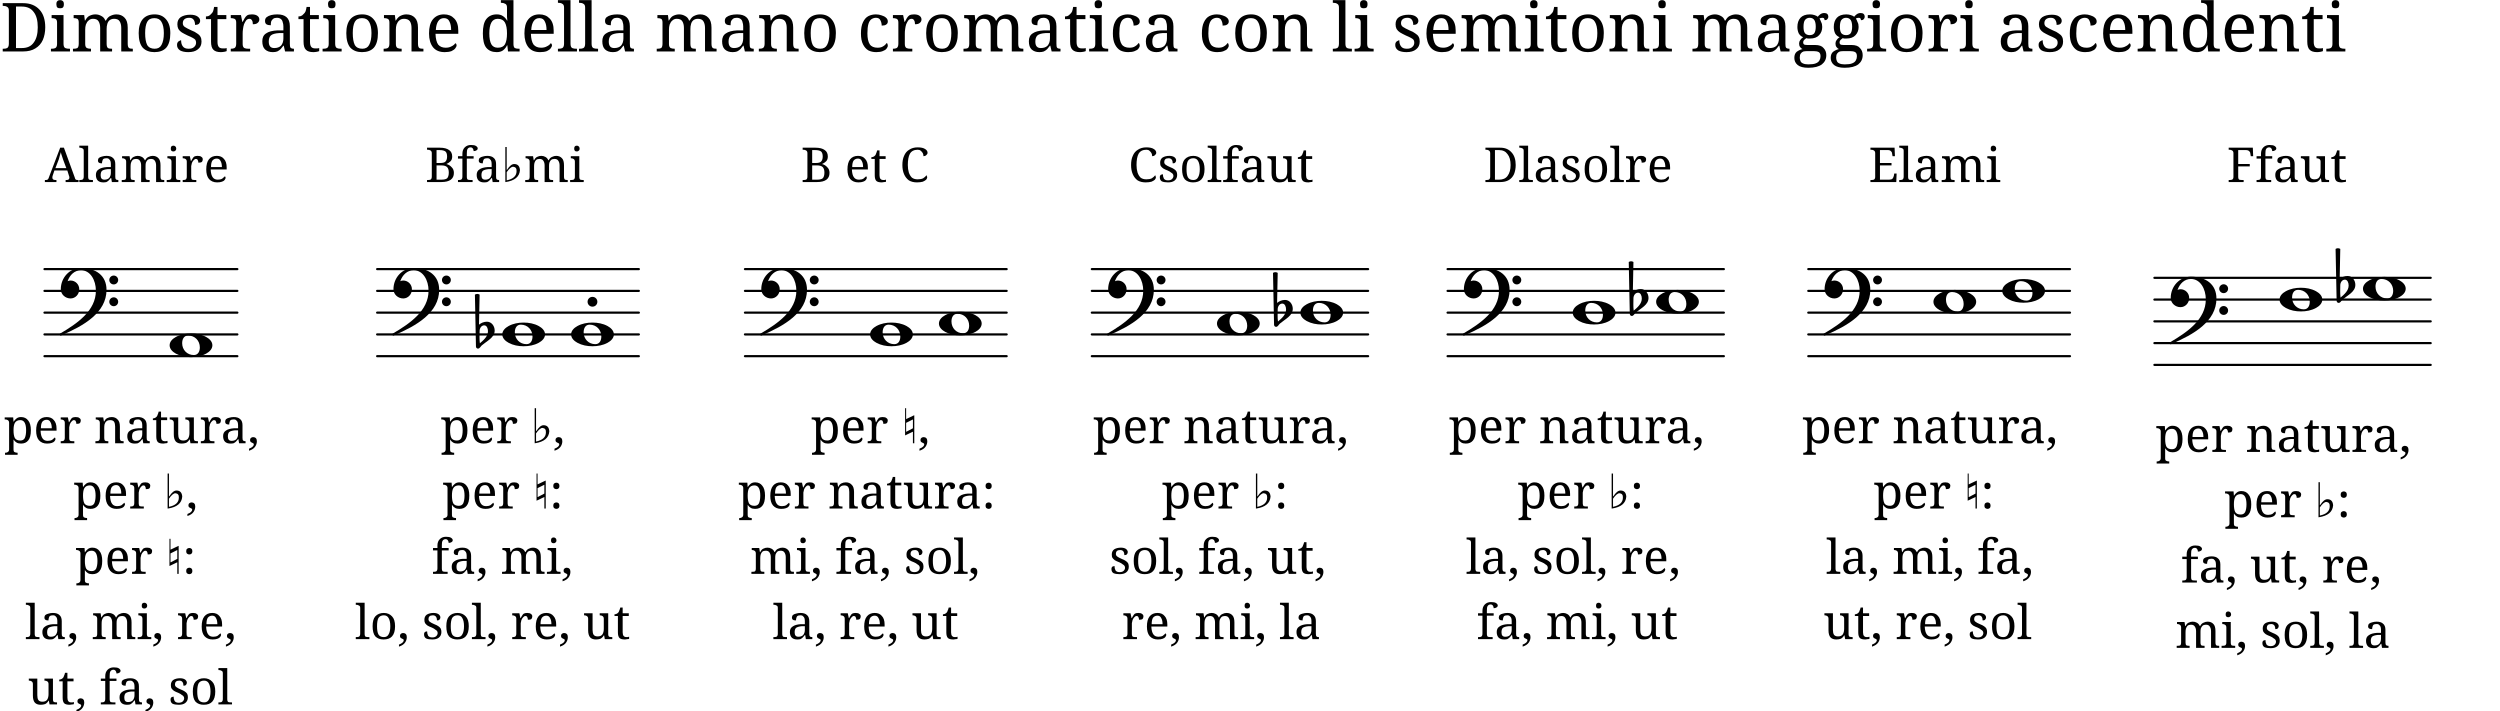
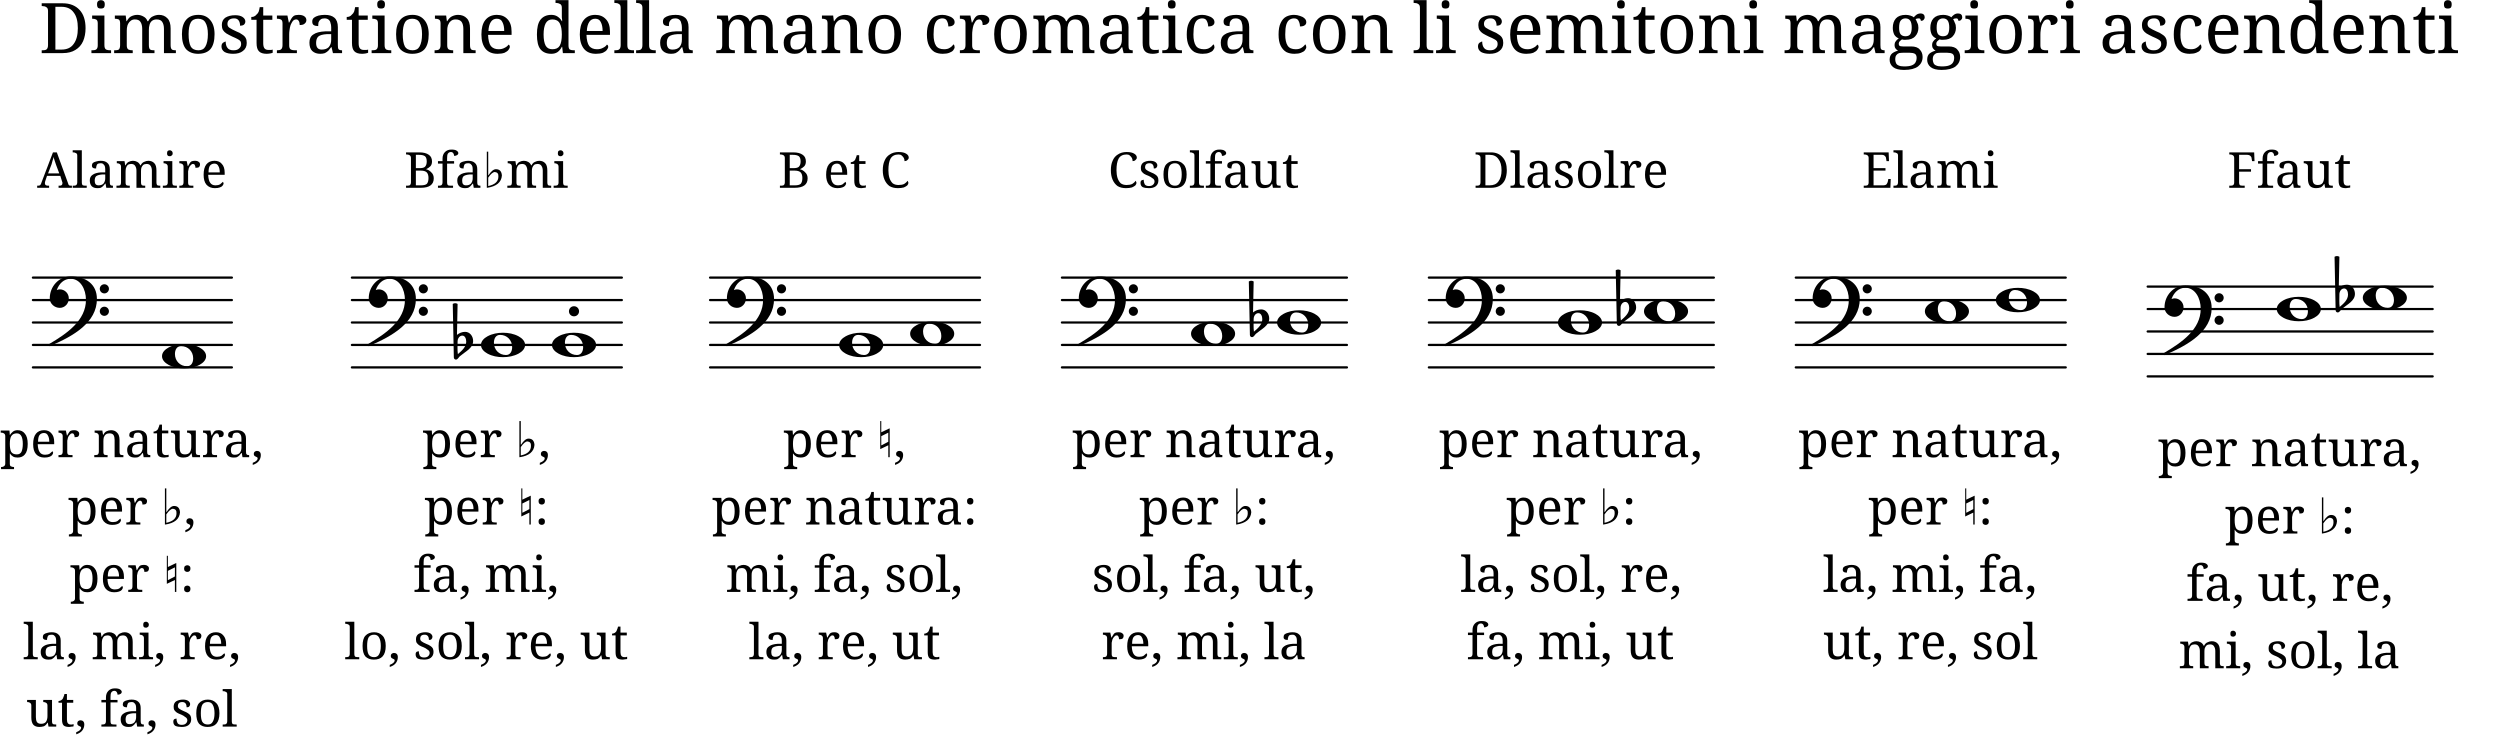
- <svg xmlns="http://www.w3.org/2000/svg" xmlns:xlink="http://www.w3.org/1999/xlink" version="1.2" width="201.84mm" height="57.40mm" viewBox="0 -2.364 114.858 32.664">
+ <svg xmlns="http://www.w3.org/2000/svg" xmlns:xlink="http://www.w3.org/1999/xlink" version="1.2" width="195.69mm" height="57.47mm" viewBox="0 -2.365 111.358 32.703">
  <style type="text/css">

tspan { white-space: pre; }

</style>
-   <g transform="translate(0, -0)">
+   <g transform="translate(1.7328, -0)">
    <text font-family="serif" font-size="3.111" text-anchor="start" fill="currentColor">
      <tspan>Dimostratione della mano cromatica con li semitoni maggiori ascendenti</tspan>
    </text>
  </g>
-   <g transform="translate(2.0615, 6)">
+   <g transform="translate(1.656, 6)">
    <text font-family="serif" font-size="2.2" text-anchor="start" fill="currentColor">
      <tspan>Alamire</tspan>
    </text>
  </g>
-   <g transform="translate(1.9929, 14)">
+   <g transform="translate(1.4166, 14)">
    <line stroke-linejoin="round" stroke-linecap="round" stroke-width="0.1" stroke="currentColor" x1="0.05" y1="0" x2="8.912" y2="0" />
  </g>
-   <g transform="translate(1.9929, 13)">
+   <g transform="translate(1.4166, 13)">
    <line stroke-linejoin="round" stroke-linecap="round" stroke-width="0.1" stroke="currentColor" x1="0.05" y1="0" x2="8.912" y2="0" />
  </g>
-   <g transform="translate(1.9929, 12)">
+   <g transform="translate(1.4166, 12)">
    <line stroke-linejoin="round" stroke-linecap="round" stroke-width="0.1" stroke="currentColor" x1="0.05" y1="0" x2="8.912" y2="0" />
  </g>
-   <g transform="translate(1.9929, 11)">
+   <g transform="translate(1.4166, 11)">
    <line stroke-linejoin="round" stroke-linecap="round" stroke-width="0.1" stroke="currentColor" x1="0.05" y1="0" x2="8.912" y2="0" />
  </g>
-   <g transform="translate(1.9929, 10)">
+   <g transform="translate(1.4166, 10)">
    <line stroke-linejoin="round" stroke-linecap="round" stroke-width="0.1" stroke="currentColor" x1="0.05" y1="0" x2="8.912" y2="0" />
  </g>
-   <g transform="translate(2.7929, 11)">
+   <g transform="translate(2.2166, 11)">
    <path transform="scale(0.004, -0.004)" d="M557 -125c0 28 23 51 51 51s51 -23 51 -51s-23 -51 -51 -51s-51 23 -51 51zM557 125c0 28 23 51 51 51s51 -23 51 -51s-23 -51 -51 -51s-51 23 -51 51zM232 263c172 0 293 -88 293 -251c0 -263 -263 -414 -516 -521c-3 -3 -6 -4 -9 -4c-7 0 -13 6 -13 13c0 3 1 6 4 9 c202 118 412 265 412 493c0 120 -63 235 -171 235c-74 0 -129 -54 -154 -126c11 5 22 8 34 8c55 0 100 -45 100 -100c0 -58 -44 -106 -100 -106c-60 0 -112 47 -112 106c0 133 102 244 232 244z" fill="currentColor" />
  </g>
  <a style="color:inherit;" xlink:href="textedit:///home/johannes/common-lisp/setzkasten/lilypond-export/b1-c5-m3-e.ly:39:29:30">
-     <g transform="translate(7.7929, 13.5)">
-       <path transform="scale(0.004, -0.004)" d="M213 112c-50 0 -69 -43 -69 -88c0 -77 57 -136 134 -136c50 0 69 43 69 88c0 77 -57 136 -134 136zM491 0c0 -43 -34 -75 -72 -96c-53 -29 -114 -40 -174 -40s-120 11 -173 40c-38 21 -72 53 -72 96s34 75 72 96c53 29 113 40 173 40s121 -11 174 -40 c38 -21 72 -53 72 -96z" fill="currentColor" />
-     </g>
-   </a>
-   <g transform="translate(0.1836, 18)">
+     <g transform="translate(7.2166, 13.5)">
+       <path transform="scale(0.004, -0.004)" d="M213 112c-50 0 -69 -43 -69 -88c0 -77 57 -136 134 -136c50 0 69 43 69 88c0 77 -57 136 -134 136zM491 0c0 -43 -34 -75 -72 -96c-53 -29 -114 -40 -174 -40s-120 11 -173 40c-38 21 -72 53 -72 96s34 75 72 96c53 29 113 40 173 40s121 -11 174 -40 c38 -21 72 -53 72 -96z" fill="currentColor" />
+     </g>
+   </a>
+   <g transform="translate(0, 18)">
    <text font-family="serif" font-size="2.2" text-anchor="start" fill="currentColor">
      <tspan>per natura,</tspan>
    </text>
  </g>
-   <g transform="translate(3.376, 21)">
+   <g transform="translate(3.0217, 21)">
    <text font-family="serif" font-size="2.2" text-anchor="start" fill="currentColor">
      <tspan>per ♭,</tspan>
    </text>
  </g>
-   <g transform="translate(3.4614, 24)">
+   <g transform="translate(3.107, 24)">
    <text font-family="serif" font-size="2.2" text-anchor="start" fill="currentColor">
      <tspan>per ♮:</tspan>
    </text>
  </g>
-   <g transform="translate(1.1567, 27)">
+   <g transform="translate(1.0243, 27)">
    <text font-family="serif" font-size="2.2" text-anchor="start" fill="currentColor">
      <tspan>la, mi, re,</tspan>
    </text>
  </g>
-   <g transform="translate(1.2762, 30)">
+   <g transform="translate(1.1609, 30)">
    <text font-family="serif" font-size="2.2" text-anchor="start" fill="currentColor">
      <tspan>ut, fa, sol</tspan>
    </text>
  </g>
-   <g transform="translate(19.5407, 6)">
+   <g transform="translate(18.0085, 6)">
    <text font-family="serif" font-size="2.2" text-anchor="start" fill="currentColor">
      <tspan>Bfa♭mi</tspan>
    </text>
  </g>
-   <g transform="translate(17.2766, 14)">
-     <line stroke-linejoin="round" stroke-linecap="round" stroke-width="0.1" stroke="currentColor" x1="0.05" y1="0" x2="12.074" y2="0" />
-   </g>
-   <g transform="translate(17.2766, 13)">
-     <line stroke-linejoin="round" stroke-linecap="round" stroke-width="0.1" stroke="currentColor" x1="0.05" y1="0" x2="12.074" y2="0" />
-   </g>
-   <g transform="translate(17.2766, 12)">
-     <line stroke-linejoin="round" stroke-linecap="round" stroke-width="0.1" stroke="currentColor" x1="0.05" y1="0" x2="12.074" y2="0" />
-   </g>
-   <g transform="translate(17.2766, 11)">
-     <line stroke-linejoin="round" stroke-linecap="round" stroke-width="0.1" stroke="currentColor" x1="0.05" y1="0" x2="12.074" y2="0" />
-   </g>
-   <g transform="translate(17.2766, 10)">
+   <g transform="translate(15.6248, 14)">
+     <line stroke-linejoin="round" stroke-linecap="round" stroke-width="0.1" stroke="currentColor" x1="0.05" y1="0" x2="12.074" y2="0" />
+   </g>
+   <g transform="translate(15.6248, 13)">
+     <line stroke-linejoin="round" stroke-linecap="round" stroke-width="0.1" stroke="currentColor" x1="0.05" y1="0" x2="12.074" y2="0" />
+   </g>
+   <g transform="translate(15.6248, 12)">
+     <line stroke-linejoin="round" stroke-linecap="round" stroke-width="0.1" stroke="currentColor" x1="0.05" y1="0" x2="12.074" y2="0" />
+   </g>
+   <g transform="translate(15.6248, 11)">
+     <line stroke-linejoin="round" stroke-linecap="round" stroke-width="0.1" stroke="currentColor" x1="0.05" y1="0" x2="12.074" y2="0" />
+   </g>
+   <g transform="translate(15.6248, 10)">
    <line stroke-linejoin="round" stroke-linecap="round" stroke-width="0.1" stroke="currentColor" x1="0.05" y1="0" x2="12.074" y2="0" />
  </g>
  <a style="color:inherit;" xlink:href="textedit:///home/johannes/common-lisp/setzkasten/lilypond-export/b1-c5-m3-e.ly:86:24:25">
-     <g transform="translate(27.2196, 11.5)">
+     <g transform="translate(25.5678, 11.5)">
      <path transform="scale(0.0045, -0.0045)" d="M-50 0c0 28 22 50 50 50s50 -22 50 -50s-22 -50 -50 -50s-50 22 -50 50z" fill="currentColor" />
    </g>
  </a>
  <a style="color:inherit;" xlink:href="textedit:///home/johannes/common-lisp/setzkasten/lilypond-export/b1-c5-m3-e.ly:86:21:22">
-     <g transform="translate(26.2386, 13)">
-       <path transform="scale(0.004, -0.004)" d="M213 112c-50 0 -69 -43 -69 -88c0 -77 57 -136 134 -136c50 0 69 43 69 88c0 77 -57 136 -134 136zM491 0c0 -43 -34 -75 -72 -96c-53 -29 -114 -40 -174 -40s-120 11 -173 40c-38 21 -72 53 -72 96s34 75 72 96c53 29 113 40 173 40s121 -11 174 -40 c38 -21 72 -53 72 -96z" fill="currentColor" />
-     </g>
-   </a>
-   <g transform="translate(21.9266, 13)">
+     <g transform="translate(24.5868, 13)">
+       <path transform="scale(0.004, -0.004)" d="M213 112c-50 0 -69 -43 -69 -88c0 -77 57 -136 134 -136c50 0 69 43 69 88c0 77 -57 136 -134 136zM491 0c0 -43 -34 -75 -72 -96c-53 -29 -114 -40 -174 -40s-120 11 -173 40c-38 21 -72 53 -72 96s34 75 72 96c53 29 113 40 173 40s121 -11 174 -40 c38 -21 72 -53 72 -96z" fill="currentColor" />
+     </g>
+   </a>
+   <g transform="translate(20.2748, 13)">
    <path transform="scale(0.004, -0.004)" d="M27 41l-1 -66v-11c0 -22 1 -44 4 -66c45 38 93 80 93 139c0 33 -14 67 -43 67c-31 0 -52 -30 -53 -63zM-15 -138l-12 595c8 5 18 8 27 8s19 -3 27 -8l-7 -345c25 21 58 34 91 34c52 0 89 -48 89 -102c0 -80 -86 -117 -147 -169c-15 -13 -24 -38 -45 -38 c-13 0 -23 11 -23 25z" fill="currentColor" />
  </g>
-   <g transform="translate(18.0766, 11)">
+   <g transform="translate(16.4248, 11)">
    <path transform="scale(0.004, -0.004)" d="M557 -125c0 28 23 51 51 51s51 -23 51 -51s-23 -51 -51 -51s-51 23 -51 51zM557 125c0 28 23 51 51 51s51 -23 51 -51s-23 -51 -51 -51s-51 23 -51 51zM232 263c172 0 293 -88 293 -251c0 -263 -263 -414 -516 -521c-3 -3 -6 -4 -9 -4c-7 0 -13 6 -13 13c0 3 1 6 4 9 c202 118 412 265 412 493c0 120 -63 235 -171 235c-74 0 -129 -54 -154 -126c11 5 22 8 34 8c55 0 100 -45 100 -100c0 -58 -44 -106 -100 -106c-60 0 -112 47 -112 106c0 133 102 244 232 244z" fill="currentColor" />
  </g>
  <a style="color:inherit;" xlink:href="textedit:///home/johannes/common-lisp/setzkasten/lilypond-export/b1-c5-m3-e.ly:85:29:30">
-     <g transform="translate(23.0766, 13)">
-       <path transform="scale(0.004, -0.004)" d="M213 112c-50 0 -69 -43 -69 -88c0 -77 57 -136 134 -136c50 0 69 43 69 88c0 77 -57 136 -134 136zM491 0c0 -43 -34 -75 -72 -96c-53 -29 -114 -40 -174 -40s-120 11 -173 40c-38 21 -72 53 -72 96s34 75 72 96c53 29 113 40 173 40s121 -11 174 -40 c38 -21 72 -53 72 -96z" fill="currentColor" />
-     </g>
-   </a>
-   <g transform="translate(20.2407, 18)">
+     <g transform="translate(21.4248, 13)">
+       <path transform="scale(0.004, -0.004)" d="M213 112c-50 0 -69 -43 -69 -88c0 -77 57 -136 134 -136c50 0 69 43 69 88c0 77 -57 136 -134 136zM491 0c0 -43 -34 -75 -72 -96c-53 -29 -114 -40 -174 -40s-120 11 -173 40c-38 21 -72 53 -72 96s34 75 72 96c53 29 113 40 173 40s121 -11 174 -40 c38 -21 72 -53 72 -96z" fill="currentColor" />
+     </g>
+   </a>
+   <g transform="translate(18.8108, 18)">
    <text font-family="serif" font-size="2.2" text-anchor="start" fill="currentColor">
      <tspan>per ♭,</tspan>
    </text>
  </g>
-   <g transform="translate(20.326, 21)">
+   <g transform="translate(18.8962, 21)">
    <text font-family="serif" font-size="2.2" text-anchor="start" fill="currentColor">
      <tspan>per ♮:</tspan>
    </text>
  </g>
-   <g transform="translate(19.831, 24)">
+   <g transform="translate(18.4011, 24)">
    <text font-family="serif" font-size="2.2" text-anchor="start" fill="currentColor">
      <tspan>fa, mi,</tspan>
    </text>
  </g>
-   <g transform="translate(16.3142, 27)">
+   <g transform="translate(15.3453, 27)">
    <text font-family="serif" font-size="2.2" text-anchor="start" fill="currentColor">
      <tspan>lo, sol, re, ut</tspan>
    </text>
  </g>
-   <g transform="translate(36.7981, 6)">
+   <g transform="translate(34.6619, 6)">
    <text font-family="serif" font-size="2.2" text-anchor="start" fill="currentColor">
      <tspan>B et C</tspan>
    </text>
  </g>
-   <g transform="translate(34.1754, 14)">
-     <line stroke-linejoin="round" stroke-linecap="round" stroke-width="0.1" stroke="currentColor" x1="0.05" y1="0" x2="12.074" y2="0" />
-   </g>
-   <g transform="translate(34.1754, 13)">
-     <line stroke-linejoin="round" stroke-linecap="round" stroke-width="0.1" stroke="currentColor" x1="0.05" y1="0" x2="12.074" y2="0" />
-   </g>
-   <g transform="translate(34.1754, 12)">
-     <line stroke-linejoin="round" stroke-linecap="round" stroke-width="0.1" stroke="currentColor" x1="0.05" y1="0" x2="12.074" y2="0" />
-   </g>
-   <g transform="translate(34.1754, 11)">
-     <line stroke-linejoin="round" stroke-linecap="round" stroke-width="0.1" stroke="currentColor" x1="0.05" y1="0" x2="12.074" y2="0" />
-   </g>
-   <g transform="translate(34.1754, 10)">
+   <g transform="translate(31.5783, 14)">
+     <line stroke-linejoin="round" stroke-linecap="round" stroke-width="0.1" stroke="currentColor" x1="0.05" y1="0" x2="12.074" y2="0" />
+   </g>
+   <g transform="translate(31.5783, 13)">
+     <line stroke-linejoin="round" stroke-linecap="round" stroke-width="0.1" stroke="currentColor" x1="0.05" y1="0" x2="12.074" y2="0" />
+   </g>
+   <g transform="translate(31.5783, 12)">
+     <line stroke-linejoin="round" stroke-linecap="round" stroke-width="0.1" stroke="currentColor" x1="0.05" y1="0" x2="12.074" y2="0" />
+   </g>
+   <g transform="translate(31.5783, 11)">
+     <line stroke-linejoin="round" stroke-linecap="round" stroke-width="0.1" stroke="currentColor" x1="0.05" y1="0" x2="12.074" y2="0" />
+   </g>
+   <g transform="translate(31.5783, 10)">
    <line stroke-linejoin="round" stroke-linecap="round" stroke-width="0.1" stroke="currentColor" x1="0.05" y1="0" x2="12.074" y2="0" />
  </g>
  <a style="color:inherit;" xlink:href="textedit:///home/johannes/common-lisp/setzkasten/lilypond-export/b1-c5-m3-e.ly:130:16:17">
-     <g transform="translate(43.1374, 12.5)">
-       <path transform="scale(0.004, -0.004)" d="M213 112c-50 0 -69 -43 -69 -88c0 -77 57 -136 134 -136c50 0 69 43 69 88c0 77 -57 136 -134 136zM491 0c0 -43 -34 -75 -72 -96c-53 -29 -114 -40 -174 -40s-120 11 -173 40c-38 21 -72 53 -72 96s34 75 72 96c53 29 113 40 173 40s121 -11 174 -40 c38 -21 72 -53 72 -96z" fill="currentColor" />
-     </g>
-   </a>
-   <g transform="translate(34.9754, 11)">
+     <g transform="translate(40.5403, 12.5)">
+       <path transform="scale(0.004, -0.004)" d="M213 112c-50 0 -69 -43 -69 -88c0 -77 57 -136 134 -136c50 0 69 43 69 88c0 77 -57 136 -134 136zM491 0c0 -43 -34 -75 -72 -96c-53 -29 -114 -40 -174 -40s-120 11 -173 40c-38 21 -72 53 -72 96s34 75 72 96c53 29 113 40 173 40s121 -11 174 -40 c38 -21 72 -53 72 -96z" fill="currentColor" />
+     </g>
+   </a>
+   <g transform="translate(32.3783, 11)">
    <path transform="scale(0.004, -0.004)" d="M557 -125c0 28 23 51 51 51s51 -23 51 -51s-23 -51 -51 -51s-51 23 -51 51zM557 125c0 28 23 51 51 51s51 -23 51 -51s-23 -51 -51 -51s-51 23 -51 51zM232 263c172 0 293 -88 293 -251c0 -263 -263 -414 -516 -521c-3 -3 -6 -4 -9 -4c-7 0 -13 6 -13 13c0 3 1 6 4 9 c202 118 412 265 412 493c0 120 -63 235 -171 235c-74 0 -129 -54 -154 -126c11 5 22 8 34 8c55 0 100 -45 100 -100c0 -58 -44 -106 -100 -106c-60 0 -112 47 -112 106c0 133 102 244 232 244z" fill="currentColor" />
  </g>
  <a style="color:inherit;" xlink:href="textedit:///home/johannes/common-lisp/setzkasten/lilypond-export/b1-c5-m3-e.ly:129:29:30">
-     <g transform="translate(39.9754, 13)">
-       <path transform="scale(0.004, -0.004)" d="M213 112c-50 0 -69 -43 -69 -88c0 -77 57 -136 134 -136c50 0 69 43 69 88c0 77 -57 136 -134 136zM491 0c0 -43 -34 -75 -72 -96c-53 -29 -114 -40 -174 -40s-120 11 -173 40c-38 21 -72 53 -72 96s34 75 72 96c53 29 113 40 173 40s121 -11 174 -40 c38 -21 72 -53 72 -96z" fill="currentColor" />
-     </g>
-   </a>
-   <g transform="translate(37.259, 18)">
+     <g transform="translate(37.3783, 13)">
+       <path transform="scale(0.004, -0.004)" d="M213 112c-50 0 -69 -43 -69 -88c0 -77 57 -136 134 -136c50 0 69 43 69 88c0 77 -57 136 -134 136zM491 0c0 -43 -34 -75 -72 -96c-53 -29 -114 -40 -174 -40s-120 11 -173 40c-38 21 -72 53 -72 96s34 75 72 96c53 29 113 40 173 40s121 -11 174 -40 c38 -21 72 -53 72 -96z" fill="currentColor" />
+     </g>
+   </a>
+   <g transform="translate(34.8839, 18)">
    <text font-family="serif" font-size="2.2" text-anchor="start" fill="currentColor">
      <tspan>per ♮,</tspan>
    </text>
  </g>
-   <g transform="translate(33.913, 21)">
+   <g transform="translate(31.7085, 21)">
    <text font-family="serif" font-size="2.2" text-anchor="start" fill="currentColor">
      <tspan>per natura:</tspan>
    </text>
  </g>
-   <g transform="translate(34.4593, 24)">
+   <g transform="translate(32.3231, 24)">
    <text font-family="serif" font-size="2.2" text-anchor="start" fill="currentColor">
      <tspan>mi, fa, sol,</tspan>
    </text>
  </g>
-   <g transform="translate(35.5006, 27)">
+   <g transform="translate(33.3474, 27)">
    <text font-family="serif" font-size="2.2" text-anchor="start" fill="currentColor">
      <tspan>la, re, ut</tspan>
    </text>
  </g>
-   <g transform="translate(51.8404, 6)">
+   <g transform="translate(49.3564, 6)">
    <text font-family="serif" font-size="2.2" text-anchor="start" fill="currentColor">
      <tspan>Csolfaut</tspan>
    </text>
  </g>
-   <g transform="translate(50.1118, 14)">
-     <line stroke-linejoin="round" stroke-linecap="round" stroke-width="0.1" stroke="currentColor" x1="0.05" y1="0" x2="12.744" y2="0" />
-   </g>
-   <g transform="translate(50.1118, 13)">
-     <line stroke-linejoin="round" stroke-linecap="round" stroke-width="0.1" stroke="currentColor" x1="0.05" y1="0" x2="12.744" y2="0" />
-   </g>
-   <g transform="translate(50.1118, 12)">
-     <line stroke-linejoin="round" stroke-linecap="round" stroke-width="0.1" stroke="currentColor" x1="0.05" y1="0" x2="12.744" y2="0" />
-   </g>
-   <g transform="translate(50.1118, 11)">
-     <line stroke-linejoin="round" stroke-linecap="round" stroke-width="0.1" stroke="currentColor" x1="0.05" y1="0" x2="12.744" y2="0" />
-   </g>
-   <g transform="translate(50.1118, 10)">
-     <line stroke-linejoin="round" stroke-linecap="round" stroke-width="0.1" stroke="currentColor" x1="0.05" y1="0" x2="12.744" y2="0" />
-   </g>
-   <g transform="translate(58.5939, 12)">
+   <g transform="translate(47.2523, 14)">
+     <line stroke-linejoin="round" stroke-linecap="round" stroke-width="0.1" stroke="currentColor" x1="0.05" y1="0" x2="12.744" y2="0" />
+   </g>
+   <g transform="translate(47.2523, 13)">
+     <line stroke-linejoin="round" stroke-linecap="round" stroke-width="0.1" stroke="currentColor" x1="0.05" y1="0" x2="12.744" y2="0" />
+   </g>
+   <g transform="translate(47.2523, 12)">
+     <line stroke-linejoin="round" stroke-linecap="round" stroke-width="0.1" stroke="currentColor" x1="0.05" y1="0" x2="12.744" y2="0" />
+   </g>
+   <g transform="translate(47.2523, 11)">
+     <line stroke-linejoin="round" stroke-linecap="round" stroke-width="0.1" stroke="currentColor" x1="0.05" y1="0" x2="12.744" y2="0" />
+   </g>
+   <g transform="translate(47.2523, 10)">
+     <line stroke-linejoin="round" stroke-linecap="round" stroke-width="0.1" stroke="currentColor" x1="0.05" y1="0" x2="12.744" y2="0" />
+   </g>
+   <g transform="translate(55.7343, 12)">
    <path transform="scale(0.004, -0.004)" d="M27 41l-1 -66v-11c0 -22 1 -44 4 -66c45 38 93 80 93 139c0 33 -14 67 -43 67c-31 0 -52 -30 -53 -63zM-15 -138l-12 595c8 5 18 8 27 8s19 -3 27 -8l-7 -345c25 21 58 34 91 34c52 0 89 -48 89 -102c0 -80 -86 -117 -147 -169c-15 -13 -24 -38 -45 -38 c-13 0 -23 11 -23 25z" fill="currentColor" />
  </g>
  <a style="color:inherit;" xlink:href="textedit:///home/johannes/common-lisp/setzkasten/lilypond-export/b1-c5-m3-e.ly:174:16:17">
-     <g transform="translate(59.7439, 12)">
-       <path transform="scale(0.004, -0.004)" d="M213 112c-50 0 -69 -43 -69 -88c0 -77 57 -136 134 -136c50 0 69 43 69 88c0 77 -57 136 -134 136zM491 0c0 -43 -34 -75 -72 -96c-53 -29 -114 -40 -174 -40s-120 11 -173 40c-38 21 -72 53 -72 96s34 75 72 96c53 29 113 40 173 40s121 -11 174 -40 c38 -21 72 -53 72 -96z" fill="currentColor" />
-     </g>
-   </a>
-   <g transform="translate(50.9118, 11)">
+     <g transform="translate(56.8843, 12)">
+       <path transform="scale(0.004, -0.004)" d="M213 112c-50 0 -69 -43 -69 -88c0 -77 57 -136 134 -136c50 0 69 43 69 88c0 77 -57 136 -134 136zM491 0c0 -43 -34 -75 -72 -96c-53 -29 -114 -40 -174 -40s-120 11 -173 40c-38 21 -72 53 -72 96s34 75 72 96c53 29 113 40 173 40s121 -11 174 -40 c38 -21 72 -53 72 -96z" fill="currentColor" />
+     </g>
+   </a>
+   <g transform="translate(48.0523, 11)">
    <path transform="scale(0.004, -0.004)" d="M557 -125c0 28 23 51 51 51s51 -23 51 -51s-23 -51 -51 -51s-51 23 -51 51zM557 125c0 28 23 51 51 51s51 -23 51 -51s-23 -51 -51 -51s-51 23 -51 51zM232 263c172 0 293 -88 293 -251c0 -263 -263 -414 -516 -521c-3 -3 -6 -4 -9 -4c-7 0 -13 6 -13 13c0 3 1 6 4 9 c202 118 412 265 412 493c0 120 -63 235 -171 235c-74 0 -129 -54 -154 -126c11 5 22 8 34 8c55 0 100 -45 100 -100c0 -58 -44 -106 -100 -106c-60 0 -112 47 -112 106c0 133 102 244 232 244z" fill="currentColor" />
  </g>
  <a style="color:inherit;" xlink:href="textedit:///home/johannes/common-lisp/setzkasten/lilypond-export/b1-c5-m3-e.ly:173:29:30">
-     <g transform="translate(55.9118, 12.5)">
-       <path transform="scale(0.004, -0.004)" d="M213 112c-50 0 -69 -43 -69 -88c0 -77 57 -136 134 -136c50 0 69 43 69 88c0 77 -57 136 -134 136zM491 0c0 -43 -34 -75 -72 -96c-53 -29 -114 -40 -174 -40s-120 11 -173 40c-38 21 -72 53 -72 96s34 75 72 96c53 29 113 40 173 40s121 -11 174 -40 c38 -21 72 -53 72 -96z" fill="currentColor" />
-     </g>
-   </a>
-   <g transform="translate(50.2185, 18)">
+     <g transform="translate(53.0523, 12.5)">
+       <path transform="scale(0.004, -0.004)" d="M213 112c-50 0 -69 -43 -69 -88c0 -77 57 -136 134 -136c50 0 69 43 69 88c0 77 -57 136 -134 136zM491 0c0 -43 -34 -75 -72 -96c-53 -29 -114 -40 -174 -40s-120 11 -173 40c-38 21 -72 53 -72 96s34 75 72 96c53 29 113 40 173 40s121 -11 174 -40 c38 -21 72 -53 72 -96z" fill="currentColor" />
+     </g>
+   </a>
+   <g transform="translate(47.7517, 18)">
    <text font-family="serif" font-size="2.2" text-anchor="start" fill="currentColor">
      <tspan>per natura,</tspan>
    </text>
  </g>
-   <g transform="translate(53.3768, 21)">
+   <g transform="translate(50.7392, 21)">
    <text font-family="serif" font-size="2.2" text-anchor="start" fill="currentColor">
      <tspan>per ♭:</tspan>
    </text>
  </g>
-   <g transform="translate(50.9697, 24)">
+   <g transform="translate(48.6394, 24)">
    <text font-family="serif" font-size="2.2" text-anchor="start" fill="currentColor">
      <tspan>sol, fa, ut,</tspan>
    </text>
  </g>
-   <g transform="translate(51.5331, 27)">
+   <g transform="translate(49.0491, 27)">
    <text font-family="serif" font-size="2.2" text-anchor="start" fill="currentColor">
      <tspan>re, mi, la</tspan>
    </text>
  </g>
-   <g transform="translate(68.1673, 6)">
+   <g transform="translate(65.6492, 6)">
    <text font-family="serif" font-size="2.2" text-anchor="start" fill="currentColor">
      <tspan>Dlasolre</tspan>
    </text>
  </g>
-   <g transform="translate(66.4559, 14)">
-     <line stroke-linejoin="round" stroke-linecap="round" stroke-width="0.1" stroke="currentColor" x1="0.05" y1="0" x2="12.744" y2="0" />
-   </g>
-   <g transform="translate(66.4559, 13)">
-     <line stroke-linejoin="round" stroke-linecap="round" stroke-width="0.1" stroke="currentColor" x1="0.05" y1="0" x2="12.744" y2="0" />
-   </g>
-   <g transform="translate(66.4559, 12)">
-     <line stroke-linejoin="round" stroke-linecap="round" stroke-width="0.1" stroke="currentColor" x1="0.05" y1="0" x2="12.744" y2="0" />
-   </g>
-   <g transform="translate(66.4559, 11)">
-     <line stroke-linejoin="round" stroke-linecap="round" stroke-width="0.1" stroke="currentColor" x1="0.05" y1="0" x2="12.744" y2="0" />
-   </g>
-   <g transform="translate(66.4559, 10)">
-     <line stroke-linejoin="round" stroke-linecap="round" stroke-width="0.1" stroke="currentColor" x1="0.05" y1="0" x2="12.744" y2="0" />
-   </g>
-   <g transform="translate(74.9379, 11.5)">
+   <g transform="translate(63.5963, 14)">
+     <line stroke-linejoin="round" stroke-linecap="round" stroke-width="0.1" stroke="currentColor" x1="0.05" y1="0" x2="12.744" y2="0" />
+   </g>
+   <g transform="translate(63.5963, 13)">
+     <line stroke-linejoin="round" stroke-linecap="round" stroke-width="0.1" stroke="currentColor" x1="0.05" y1="0" x2="12.744" y2="0" />
+   </g>
+   <g transform="translate(63.5963, 12)">
+     <line stroke-linejoin="round" stroke-linecap="round" stroke-width="0.1" stroke="currentColor" x1="0.05" y1="0" x2="12.744" y2="0" />
+   </g>
+   <g transform="translate(63.5963, 11)">
+     <line stroke-linejoin="round" stroke-linecap="round" stroke-width="0.1" stroke="currentColor" x1="0.05" y1="0" x2="12.744" y2="0" />
+   </g>
+   <g transform="translate(63.5963, 10)">
+     <line stroke-linejoin="round" stroke-linecap="round" stroke-width="0.1" stroke="currentColor" x1="0.05" y1="0" x2="12.744" y2="0" />
+   </g>
+   <g transform="translate(72.0784, 11.5)">
    <path transform="scale(0.004, -0.004)" d="M27 41l-1 -66v-11c0 -22 1 -44 4 -66c45 38 93 80 93 139c0 33 -14 67 -43 67c-31 0 -52 -30 -53 -63zM-15 -138l-12 595c8 5 18 8 27 8s19 -3 27 -8l-7 -345c25 21 58 34 91 34c52 0 89 -48 89 -102c0 -80 -86 -117 -147 -169c-15 -13 -24 -38 -45 -38 c-13 0 -23 11 -23 25z" fill="currentColor" />
  </g>
  <a style="color:inherit;" xlink:href="textedit:///home/johannes/common-lisp/setzkasten/lilypond-export/b1-c5-m3-e.ly:218:16:17">
-     <g transform="translate(76.0879, 11.5)">
-       <path transform="scale(0.004, -0.004)" d="M213 112c-50 0 -69 -43 -69 -88c0 -77 57 -136 134 -136c50 0 69 43 69 88c0 77 -57 136 -134 136zM491 0c0 -43 -34 -75 -72 -96c-53 -29 -114 -40 -174 -40s-120 11 -173 40c-38 21 -72 53 -72 96s34 75 72 96c53 29 113 40 173 40s121 -11 174 -40 c38 -21 72 -53 72 -96z" fill="currentColor" />
-     </g>
-   </a>
-   <g transform="translate(67.2559, 11)">
+     <g transform="translate(73.2284, 11.5)">
+       <path transform="scale(0.004, -0.004)" d="M213 112c-50 0 -69 -43 -69 -88c0 -77 57 -136 134 -136c50 0 69 43 69 88c0 77 -57 136 -134 136zM491 0c0 -43 -34 -75 -72 -96c-53 -29 -114 -40 -174 -40s-120 11 -173 40c-38 21 -72 53 -72 96s34 75 72 96c53 29 113 40 173 40s121 -11 174 -40 c38 -21 72 -53 72 -96z" fill="currentColor" />
+     </g>
+   </a>
+   <g transform="translate(64.3963, 11)">
    <path transform="scale(0.004, -0.004)" d="M557 -125c0 28 23 51 51 51s51 -23 51 -51s-23 -51 -51 -51s-51 23 -51 51zM557 125c0 28 23 51 51 51s51 -23 51 -51s-23 -51 -51 -51s-51 23 -51 51zM232 263c172 0 293 -88 293 -251c0 -263 -263 -414 -516 -521c-3 -3 -6 -4 -9 -4c-7 0 -13 6 -13 13c0 3 1 6 4 9 c202 118 412 265 412 493c0 120 -63 235 -171 235c-74 0 -129 -54 -154 -126c11 5 22 8 34 8c55 0 100 -45 100 -100c0 -58 -44 -106 -100 -106c-60 0 -112 47 -112 106c0 133 102 244 232 244z" fill="currentColor" />
  </g>
  <a style="color:inherit;" xlink:href="textedit:///home/johannes/common-lisp/setzkasten/lilypond-export/b1-c5-m3-e.ly:217:29:30">
-     <g transform="translate(72.2559, 12)">
-       <path transform="scale(0.004, -0.004)" d="M213 112c-50 0 -69 -43 -69 -88c0 -77 57 -136 134 -136c50 0 69 43 69 88c0 77 -57 136 -134 136zM491 0c0 -43 -34 -75 -72 -96c-53 -29 -114 -40 -174 -40s-120 11 -173 40c-38 21 -72 53 -72 96s34 75 72 96c53 29 113 40 173 40s121 -11 174 -40 c38 -21 72 -53 72 -96z" fill="currentColor" />
-     </g>
-   </a>
-   <g transform="translate(66.5626, 18)">
+     <g transform="translate(69.3963, 12)">
+       <path transform="scale(0.004, -0.004)" d="M213 112c-50 0 -69 -43 -69 -88c0 -77 57 -136 134 -136c50 0 69 43 69 88c0 77 -57 136 -134 136zM491 0c0 -43 -34 -75 -72 -96c-53 -29 -114 -40 -174 -40s-120 11 -173 40c-38 21 -72 53 -72 96s34 75 72 96c53 29 113 40 173 40s121 -11 174 -40 c38 -21 72 -53 72 -96z" fill="currentColor" />
+     </g>
+   </a>
+   <g transform="translate(64.0957, 18)">
    <text font-family="serif" font-size="2.2" text-anchor="start" fill="currentColor">
      <tspan>per natura,</tspan>
    </text>
  </g>
-   <g transform="translate(69.7208, 21)">
+   <g transform="translate(67.0832, 21)">
    <text font-family="serif" font-size="2.2" text-anchor="start" fill="currentColor">
      <tspan>per ♭:</tspan>
    </text>
  </g>
-   <g transform="translate(67.3479, 24)">
+   <g transform="translate(65.0517, 24)">
    <text font-family="serif" font-size="2.2" text-anchor="start" fill="currentColor">
      <tspan>la, sol, re,</tspan>
    </text>
  </g>
-   <g transform="translate(67.8429, 27)">
+   <g transform="translate(65.3249, 27)">
    <text font-family="serif" font-size="2.2" text-anchor="start" fill="currentColor">
      <tspan>fa, mi, ut</tspan>
    </text>
  </g>
-   <g transform="translate(85.8557, 6)">
+   <g transform="translate(82.9386, 6)">
    <text font-family="serif" font-size="2.2" text-anchor="start" fill="currentColor">
      <tspan>Elami</tspan>
    </text>
  </g>
-   <g transform="translate(83.0282, 14)">
-     <line stroke-linejoin="round" stroke-linecap="round" stroke-width="0.1" stroke="currentColor" x1="0.05" y1="0" x2="12.074" y2="0" />
-   </g>
-   <g transform="translate(83.0282, 13)">
-     <line stroke-linejoin="round" stroke-linecap="round" stroke-width="0.1" stroke="currentColor" x1="0.05" y1="0" x2="12.074" y2="0" />
-   </g>
-   <g transform="translate(83.0282, 12)">
-     <line stroke-linejoin="round" stroke-linecap="round" stroke-width="0.1" stroke="currentColor" x1="0.05" y1="0" x2="12.074" y2="0" />
-   </g>
-   <g transform="translate(83.0282, 11)">
-     <line stroke-linejoin="round" stroke-linecap="round" stroke-width="0.1" stroke="currentColor" x1="0.05" y1="0" x2="12.074" y2="0" />
-   </g>
-   <g transform="translate(83.0282, 10)">
+   <g transform="translate(79.9404, 14)">
+     <line stroke-linejoin="round" stroke-linecap="round" stroke-width="0.1" stroke="currentColor" x1="0.05" y1="0" x2="12.074" y2="0" />
+   </g>
+   <g transform="translate(79.9404, 13)">
+     <line stroke-linejoin="round" stroke-linecap="round" stroke-width="0.1" stroke="currentColor" x1="0.05" y1="0" x2="12.074" y2="0" />
+   </g>
+   <g transform="translate(79.9404, 12)">
+     <line stroke-linejoin="round" stroke-linecap="round" stroke-width="0.1" stroke="currentColor" x1="0.05" y1="0" x2="12.074" y2="0" />
+   </g>
+   <g transform="translate(79.9404, 11)">
+     <line stroke-linejoin="round" stroke-linecap="round" stroke-width="0.1" stroke="currentColor" x1="0.05" y1="0" x2="12.074" y2="0" />
+   </g>
+   <g transform="translate(79.9404, 10)">
    <line stroke-linejoin="round" stroke-linecap="round" stroke-width="0.1" stroke="currentColor" x1="0.05" y1="0" x2="12.074" y2="0" />
  </g>
  <a style="color:inherit;" xlink:href="textedit:///home/johannes/common-lisp/setzkasten/lilypond-export/b1-c5-m3-e.ly:262:16:17">
-     <g transform="translate(91.9902, 11)">
-       <path transform="scale(0.004, -0.004)" d="M213 112c-50 0 -69 -43 -69 -88c0 -77 57 -136 134 -136c50 0 69 43 69 88c0 77 -57 136 -134 136zM491 0c0 -43 -34 -75 -72 -96c-53 -29 -114 -40 -174 -40s-120 11 -173 40c-38 21 -72 53 -72 96s34 75 72 96c53 29 113 40 173 40s121 -11 174 -40 c38 -21 72 -53 72 -96z" fill="currentColor" />
-     </g>
-   </a>
-   <g transform="translate(83.8282, 11)">
+     <g transform="translate(88.9024, 11)">
+       <path transform="scale(0.004, -0.004)" d="M213 112c-50 0 -69 -43 -69 -88c0 -77 57 -136 134 -136c50 0 69 43 69 88c0 77 -57 136 -134 136zM491 0c0 -43 -34 -75 -72 -96c-53 -29 -114 -40 -174 -40s-120 11 -173 40c-38 21 -72 53 -72 96s34 75 72 96c53 29 113 40 173 40s121 -11 174 -40 c38 -21 72 -53 72 -96z" fill="currentColor" />
+     </g>
+   </a>
+   <g transform="translate(80.7404, 11)">
    <path transform="scale(0.004, -0.004)" d="M557 -125c0 28 23 51 51 51s51 -23 51 -51s-23 -51 -51 -51s-51 23 -51 51zM557 125c0 28 23 51 51 51s51 -23 51 -51s-23 -51 -51 -51s-51 23 -51 51zM232 263c172 0 293 -88 293 -251c0 -263 -263 -414 -516 -521c-3 -3 -6 -4 -9 -4c-7 0 -13 6 -13 13c0 3 1 6 4 9 c202 118 412 265 412 493c0 120 -63 235 -171 235c-74 0 -129 -54 -154 -126c11 5 22 8 34 8c55 0 100 -45 100 -100c0 -58 -44 -106 -100 -106c-60 0 -112 47 -112 106c0 133 102 244 232 244z" fill="currentColor" />
  </g>
  <a style="color:inherit;" xlink:href="textedit:///home/johannes/common-lisp/setzkasten/lilypond-export/b1-c5-m3-e.ly:261:29:30">
-     <g transform="translate(88.8282, 11.5)">
-       <path transform="scale(0.004, -0.004)" d="M213 112c-50 0 -69 -43 -69 -88c0 -77 57 -136 134 -136c50 0 69 43 69 88c0 77 -57 136 -134 136zM491 0c0 -43 -34 -75 -72 -96c-53 -29 -114 -40 -174 -40s-120 11 -173 40c-38 21 -72 53 -72 96s34 75 72 96c53 29 113 40 173 40s121 -11 174 -40 c38 -21 72 -53 72 -96z" fill="currentColor" />
-     </g>
-   </a>
-   <g transform="translate(82.7999, 18)">
+     <g transform="translate(85.7404, 11.5)">
+       <path transform="scale(0.004, -0.004)" d="M213 112c-50 0 -69 -43 -69 -88c0 -77 57 -136 134 -136c50 0 69 43 69 88c0 77 -57 136 -134 136zM491 0c0 -43 -34 -75 -72 -96c-53 -29 -114 -40 -174 -40s-120 11 -173 40c-38 21 -72 53 -72 96s34 75 72 96c53 29 113 40 173 40s121 -11 174 -40 c38 -21 72 -53 72 -96z" fill="currentColor" />
+     </g>
+   </a>
+   <g transform="translate(80.1047, 18)">
    <text font-family="serif" font-size="2.2" text-anchor="start" fill="currentColor">
      <tspan>per natura,</tspan>
    </text>
  </g>
-   <g transform="translate(86.0776, 21)">
+   <g transform="translate(83.2117, 21)">
    <text font-family="serif" font-size="2.2" text-anchor="start" fill="currentColor">
      <tspan>per ♮:</tspan>
    </text>
  </g>
-   <g transform="translate(83.8925, 24)">
+   <g transform="translate(81.1973, 24)">
    <text font-family="serif" font-size="2.2" text-anchor="start" fill="currentColor">
      <tspan>la, mi, fa,</tspan>
    </text>
  </g>
-   <g transform="translate(83.773, 27)">
+   <g transform="translate(81.1973, 27)">
    <text font-family="serif" font-size="2.2" text-anchor="start" fill="currentColor">
      <tspan>ut, re, sol</tspan>
    </text>
  </g>
-   <g transform="translate(102.3149, 6)">
+   <g transform="translate(99.2208, 6)">
    <text font-family="serif" font-size="2.2" text-anchor="start" fill="currentColor">
      <tspan>Ffaut</tspan>
    </text>
  </g>
-   <g transform="translate(98.9305, 14.4)">
-     <line stroke-linejoin="round" stroke-linecap="round" stroke-width="0.1" stroke="currentColor" x1="0.05" y1="0" x2="12.744" y2="0" />
-   </g>
-   <g transform="translate(98.9305, 13.4)">
-     <line stroke-linejoin="round" stroke-linecap="round" stroke-width="0.1" stroke="currentColor" x1="0.05" y1="0" x2="12.744" y2="0" />
-   </g>
-   <g transform="translate(98.9305, 12.4)">
-     <line stroke-linejoin="round" stroke-linecap="round" stroke-width="0.1" stroke="currentColor" x1="0.05" y1="0" x2="12.744" y2="0" />
-   </g>
-   <g transform="translate(98.9305, 11.4)">
-     <line stroke-linejoin="round" stroke-linecap="round" stroke-width="0.1" stroke="currentColor" x1="0.05" y1="0" x2="12.744" y2="0" />
-   </g>
-   <g transform="translate(98.9305, 10.4)">
-     <line stroke-linejoin="round" stroke-linecap="round" stroke-width="0.1" stroke="currentColor" x1="0.05" y1="0" x2="12.744" y2="0" />
-   </g>
-   <g transform="translate(107.4125, 10.9)">
+   <g transform="translate(95.6144, 14.4)">
+     <line stroke-linejoin="round" stroke-linecap="round" stroke-width="0.1" stroke="currentColor" x1="0.05" y1="0" x2="12.744" y2="0" />
+   </g>
+   <g transform="translate(95.6144, 13.4)">
+     <line stroke-linejoin="round" stroke-linecap="round" stroke-width="0.1" stroke="currentColor" x1="0.05" y1="0" x2="12.744" y2="0" />
+   </g>
+   <g transform="translate(95.6144, 12.4)">
+     <line stroke-linejoin="round" stroke-linecap="round" stroke-width="0.1" stroke="currentColor" x1="0.05" y1="0" x2="12.744" y2="0" />
+   </g>
+   <g transform="translate(95.6144, 11.4)">
+     <line stroke-linejoin="round" stroke-linecap="round" stroke-width="0.1" stroke="currentColor" x1="0.05" y1="0" x2="12.744" y2="0" />
+   </g>
+   <g transform="translate(95.6144, 10.4)">
+     <line stroke-linejoin="round" stroke-linecap="round" stroke-width="0.1" stroke="currentColor" x1="0.05" y1="0" x2="12.744" y2="0" />
+   </g>
+   <g transform="translate(104.0964, 10.9)">
    <path transform="scale(0.004, -0.004)" d="M27 41l-1 -66v-11c0 -22 1 -44 4 -66c45 38 93 80 93 139c0 33 -14 67 -43 67c-31 0 -52 -30 -53 -63zM-15 -138l-12 595c8 5 18 8 27 8s19 -3 27 -8l-7 -345c25 21 58 34 91 34c52 0 89 -48 89 -102c0 -80 -86 -117 -147 -169c-15 -13 -24 -38 -45 -38 c-13 0 -23 11 -23 25z" fill="currentColor" />
  </g>
  <a style="color:inherit;" xlink:href="textedit:///home/johannes/common-lisp/setzkasten/lilypond-export/b1-c5-m3-e.ly:306:16:17">
-     <g transform="translate(108.5625, 10.9)">
-       <path transform="scale(0.004, -0.004)" d="M213 112c-50 0 -69 -43 -69 -88c0 -77 57 -136 134 -136c50 0 69 43 69 88c0 77 -57 136 -134 136zM491 0c0 -43 -34 -75 -72 -96c-53 -29 -114 -40 -174 -40s-120 11 -173 40c-38 21 -72 53 -72 96s34 75 72 96c53 29 113 40 173 40s121 -11 174 -40 c38 -21 72 -53 72 -96z" fill="currentColor" />
-     </g>
-   </a>
-   <g transform="translate(99.7305, 11.4)">
+     <g transform="translate(105.2464, 10.9)">
+       <path transform="scale(0.004, -0.004)" d="M213 112c-50 0 -69 -43 -69 -88c0 -77 57 -136 134 -136c50 0 69 43 69 88c0 77 -57 136 -134 136zM491 0c0 -43 -34 -75 -72 -96c-53 -29 -114 -40 -174 -40s-120 11 -173 40c-38 21 -72 53 -72 96s34 75 72 96c53 29 113 40 173 40s121 -11 174 -40 c38 -21 72 -53 72 -96z" fill="currentColor" />
+     </g>
+   </a>
+   <g transform="translate(96.4144, 11.4)">
    <path transform="scale(0.004, -0.004)" d="M557 -125c0 28 23 51 51 51s51 -23 51 -51s-23 -51 -51 -51s-51 23 -51 51zM557 125c0 28 23 51 51 51s51 -23 51 -51s-23 -51 -51 -51s-51 23 -51 51zM232 263c172 0 293 -88 293 -251c0 -263 -263 -414 -516 -521c-3 -3 -6 -4 -9 -4c-7 0 -13 6 -13 13c0 3 1 6 4 9 c202 118 412 265 412 493c0 120 -63 235 -171 235c-74 0 -129 -54 -154 -126c11 5 22 8 34 8c55 0 100 -45 100 -100c0 -58 -44 -106 -100 -106c-60 0 -112 47 -112 106c0 133 102 244 232 244z" fill="currentColor" />
  </g>
  <a style="color:inherit;" xlink:href="textedit:///home/johannes/common-lisp/setzkasten/lilypond-export/b1-c5-m3-e.ly:305:29:30">
-     <g transform="translate(104.7305, 11.4)">
-       <path transform="scale(0.004, -0.004)" d="M213 112c-50 0 -69 -43 -69 -88c0 -77 57 -136 134 -136c50 0 69 43 69 88c0 77 -57 136 -134 136zM491 0c0 -43 -34 -75 -72 -96c-53 -29 -114 -40 -174 -40s-120 11 -173 40c-38 21 -72 53 -72 96s34 75 72 96c53 29 113 40 173 40s121 -11 174 -40 c38 -21 72 -53 72 -96z" fill="currentColor" />
-     </g>
-   </a>
-   <g transform="translate(99.0372, 18.4)">
+     <g transform="translate(101.4144, 11.4)">
+       <path transform="scale(0.004, -0.004)" d="M213 112c-50 0 -69 -43 -69 -88c0 -77 57 -136 134 -136c50 0 69 43 69 88c0 77 -57 136 -134 136zM491 0c0 -43 -34 -75 -72 -96c-53 -29 -114 -40 -174 -40s-120 11 -173 40c-38 21 -72 53 -72 96s34 75 72 96c53 29 113 40 173 40s121 -11 174 -40 c38 -21 72 -53 72 -96z" fill="currentColor" />
+     </g>
+   </a>
+   <g transform="translate(96.1137, 18.4)">
    <text font-family="serif" font-size="2.2" text-anchor="start" fill="currentColor">
      <tspan>per natura,</tspan>
    </text>
  </g>
-   <g transform="translate(102.1954, 21.4)">
+   <g transform="translate(99.1013, 21.4)">
    <text font-family="serif" font-size="2.2" text-anchor="start" fill="currentColor">
      <tspan>per ♭:</tspan>
    </text>
  </g>
-   <g transform="translate(100.198, 24.4)">
+   <g transform="translate(97.377, 24.4)">
    <text font-family="serif" font-size="2.2" text-anchor="start" fill="currentColor">
      <tspan>fa, ut, re,</tspan>
    </text>
  </g>
-   <g transform="translate(99.942, 27.4)">
+   <g transform="translate(97.0356, 27.4)">
    <text font-family="serif" font-size="2.2" text-anchor="start" fill="currentColor">
      <tspan>mi, sol, la</tspan>
    </text>
  </g>
</svg>
